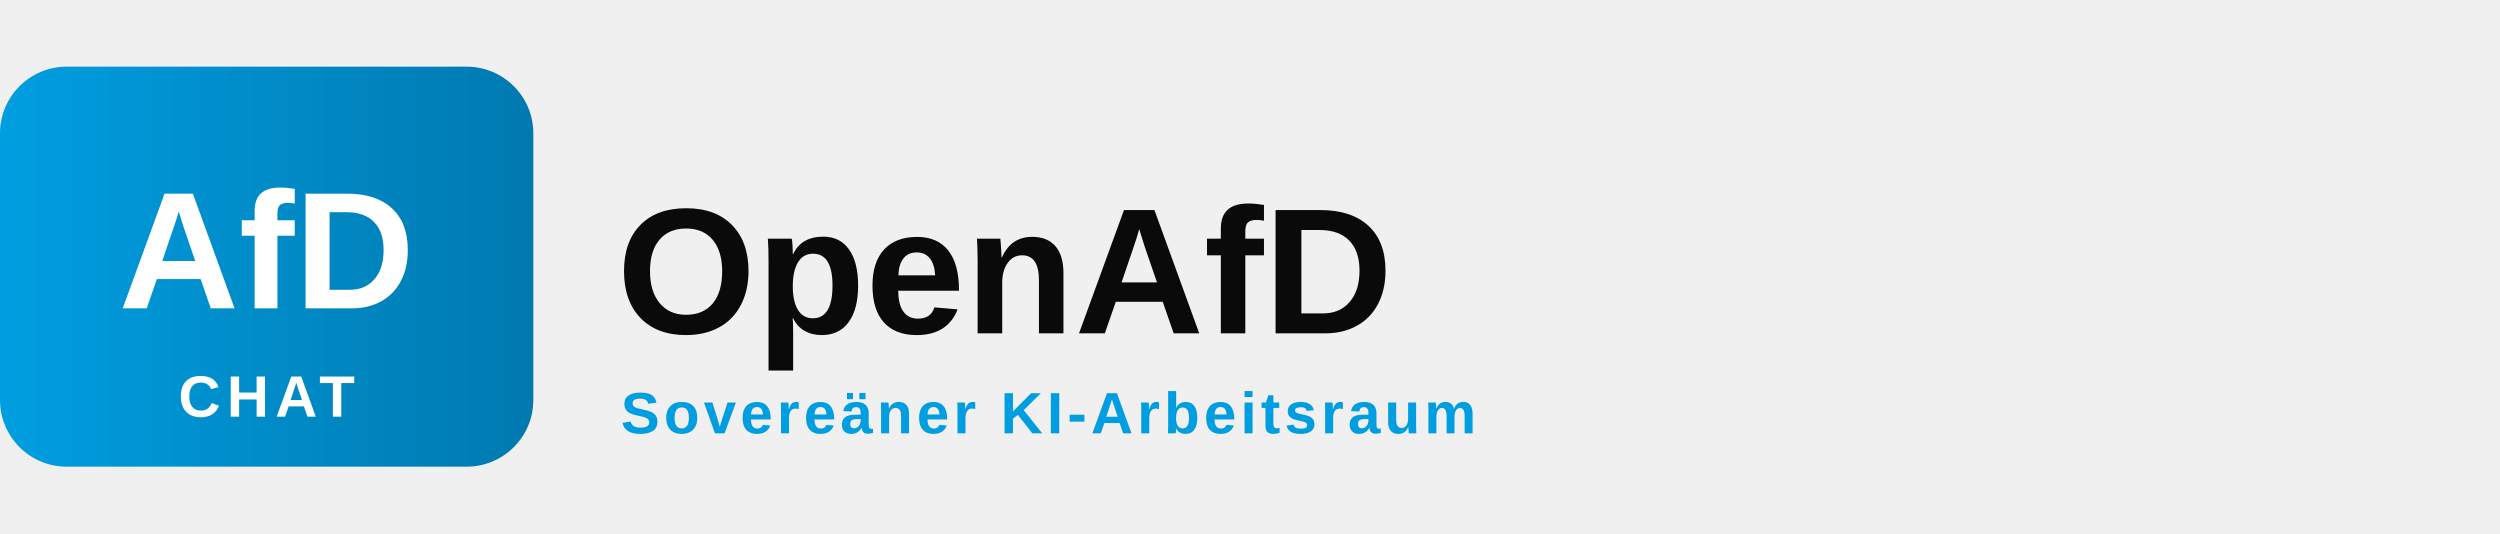
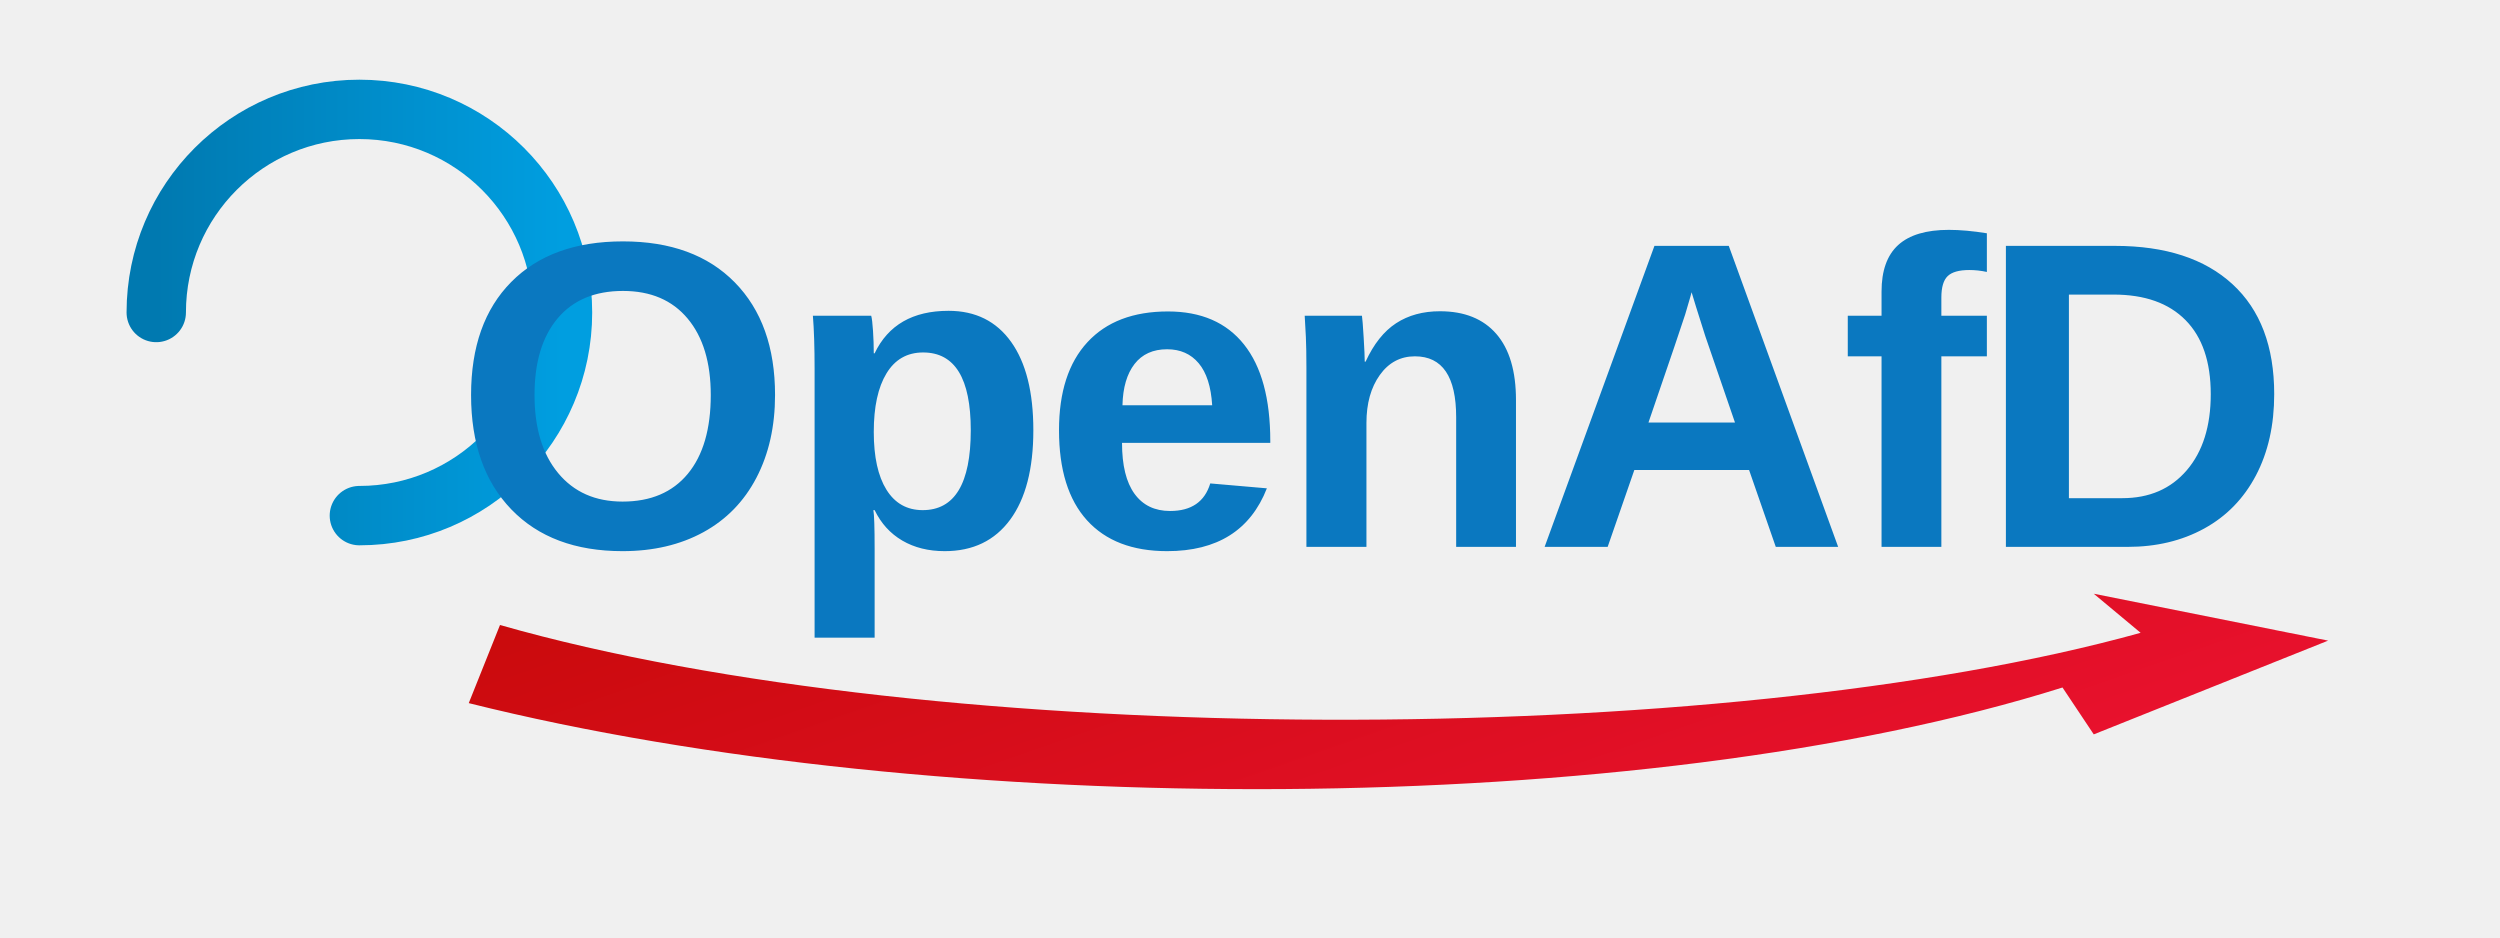
- <svg xmlns="http://www.w3.org/2000/svg" viewBox="0 0 1200 256" width="1200" height="256">
+ <svg xmlns="http://www.w3.org/2000/svg" viewBox="0 0 1600 600" width="1600" height="600" role="img" aria-label="OpenAfD — Sovereäner KI-Arbeitsraum">
  <defs>
-     <linearGradient id="g" x1="0" y1="0" x2="1" y2="0">
-       <stop offset="0%" stop-color="#009ee0" />
-       <stop offset="100%" stop-color="#0079b0" />
+     <linearGradient id="afd-blue" x1="0" y1="0" x2="1" y2="0">
+       <stop offset="0%" stop-color="#0079b0" />
+       <stop offset="100%" stop-color="#009ee0" />
+     </linearGradient>
+     <linearGradient id="arrow-red" x1="0" y1="0" x2="1" y2="0.3">
+       <stop offset="0%" stop-color="#c80a0a" />
+       <stop offset="100%" stop-color="#e8112d" />
    </linearGradient>
  </defs>
-   <g>
-     <rect x="0" y="32" width="256" height="192" rx="32" fill="url(#g)" />
-     <text x="128" y="148" fill="#ffffff" font-family="Arial, Helvetica, sans-serif" font-weight="900" font-size="80" text-anchor="middle">AfD</text>
-     <text x="128" y="200" fill="#ffffff" font-family="Arial, Helvetica, sans-serif" font-weight="700" font-size="28" text-anchor="middle" letter-spacing="3">CHAT</text>
-     <text x="296" y="160" fill="#0a0a0a" font-family="Arial, Helvetica, sans-serif" font-weight="900" font-size="86">OpenAfD</text>
-     <text x="298" y="208" fill="#009ee0" font-family="Arial, Helvetica, sans-serif" font-weight="600" font-size="28" letter-spacing="2">Sovereäner KI-Arbeitsraum</text>
-   </g>
+   <path d="M 100 200            A 130 130 0 1 1 230 330" fill="none" stroke="url(#afd-blue)" stroke-width="38" stroke-linecap="round" />
+   <text x="290" y="350" fill="#0a78c0" font-family="Arial, Helvetica, sans-serif" font-weight="900" font-size="280" letter-spacing="-6">OpenAfD</text>
+   <path d="M 320 400            C 600 480, 1100 480, 1370 405            L 1340 380            L 1490 410            L 1340 470            L 1320 440            C 1050 525, 600 525, 300 450            Z" fill="url(#arrow-red)" />
</svg>
